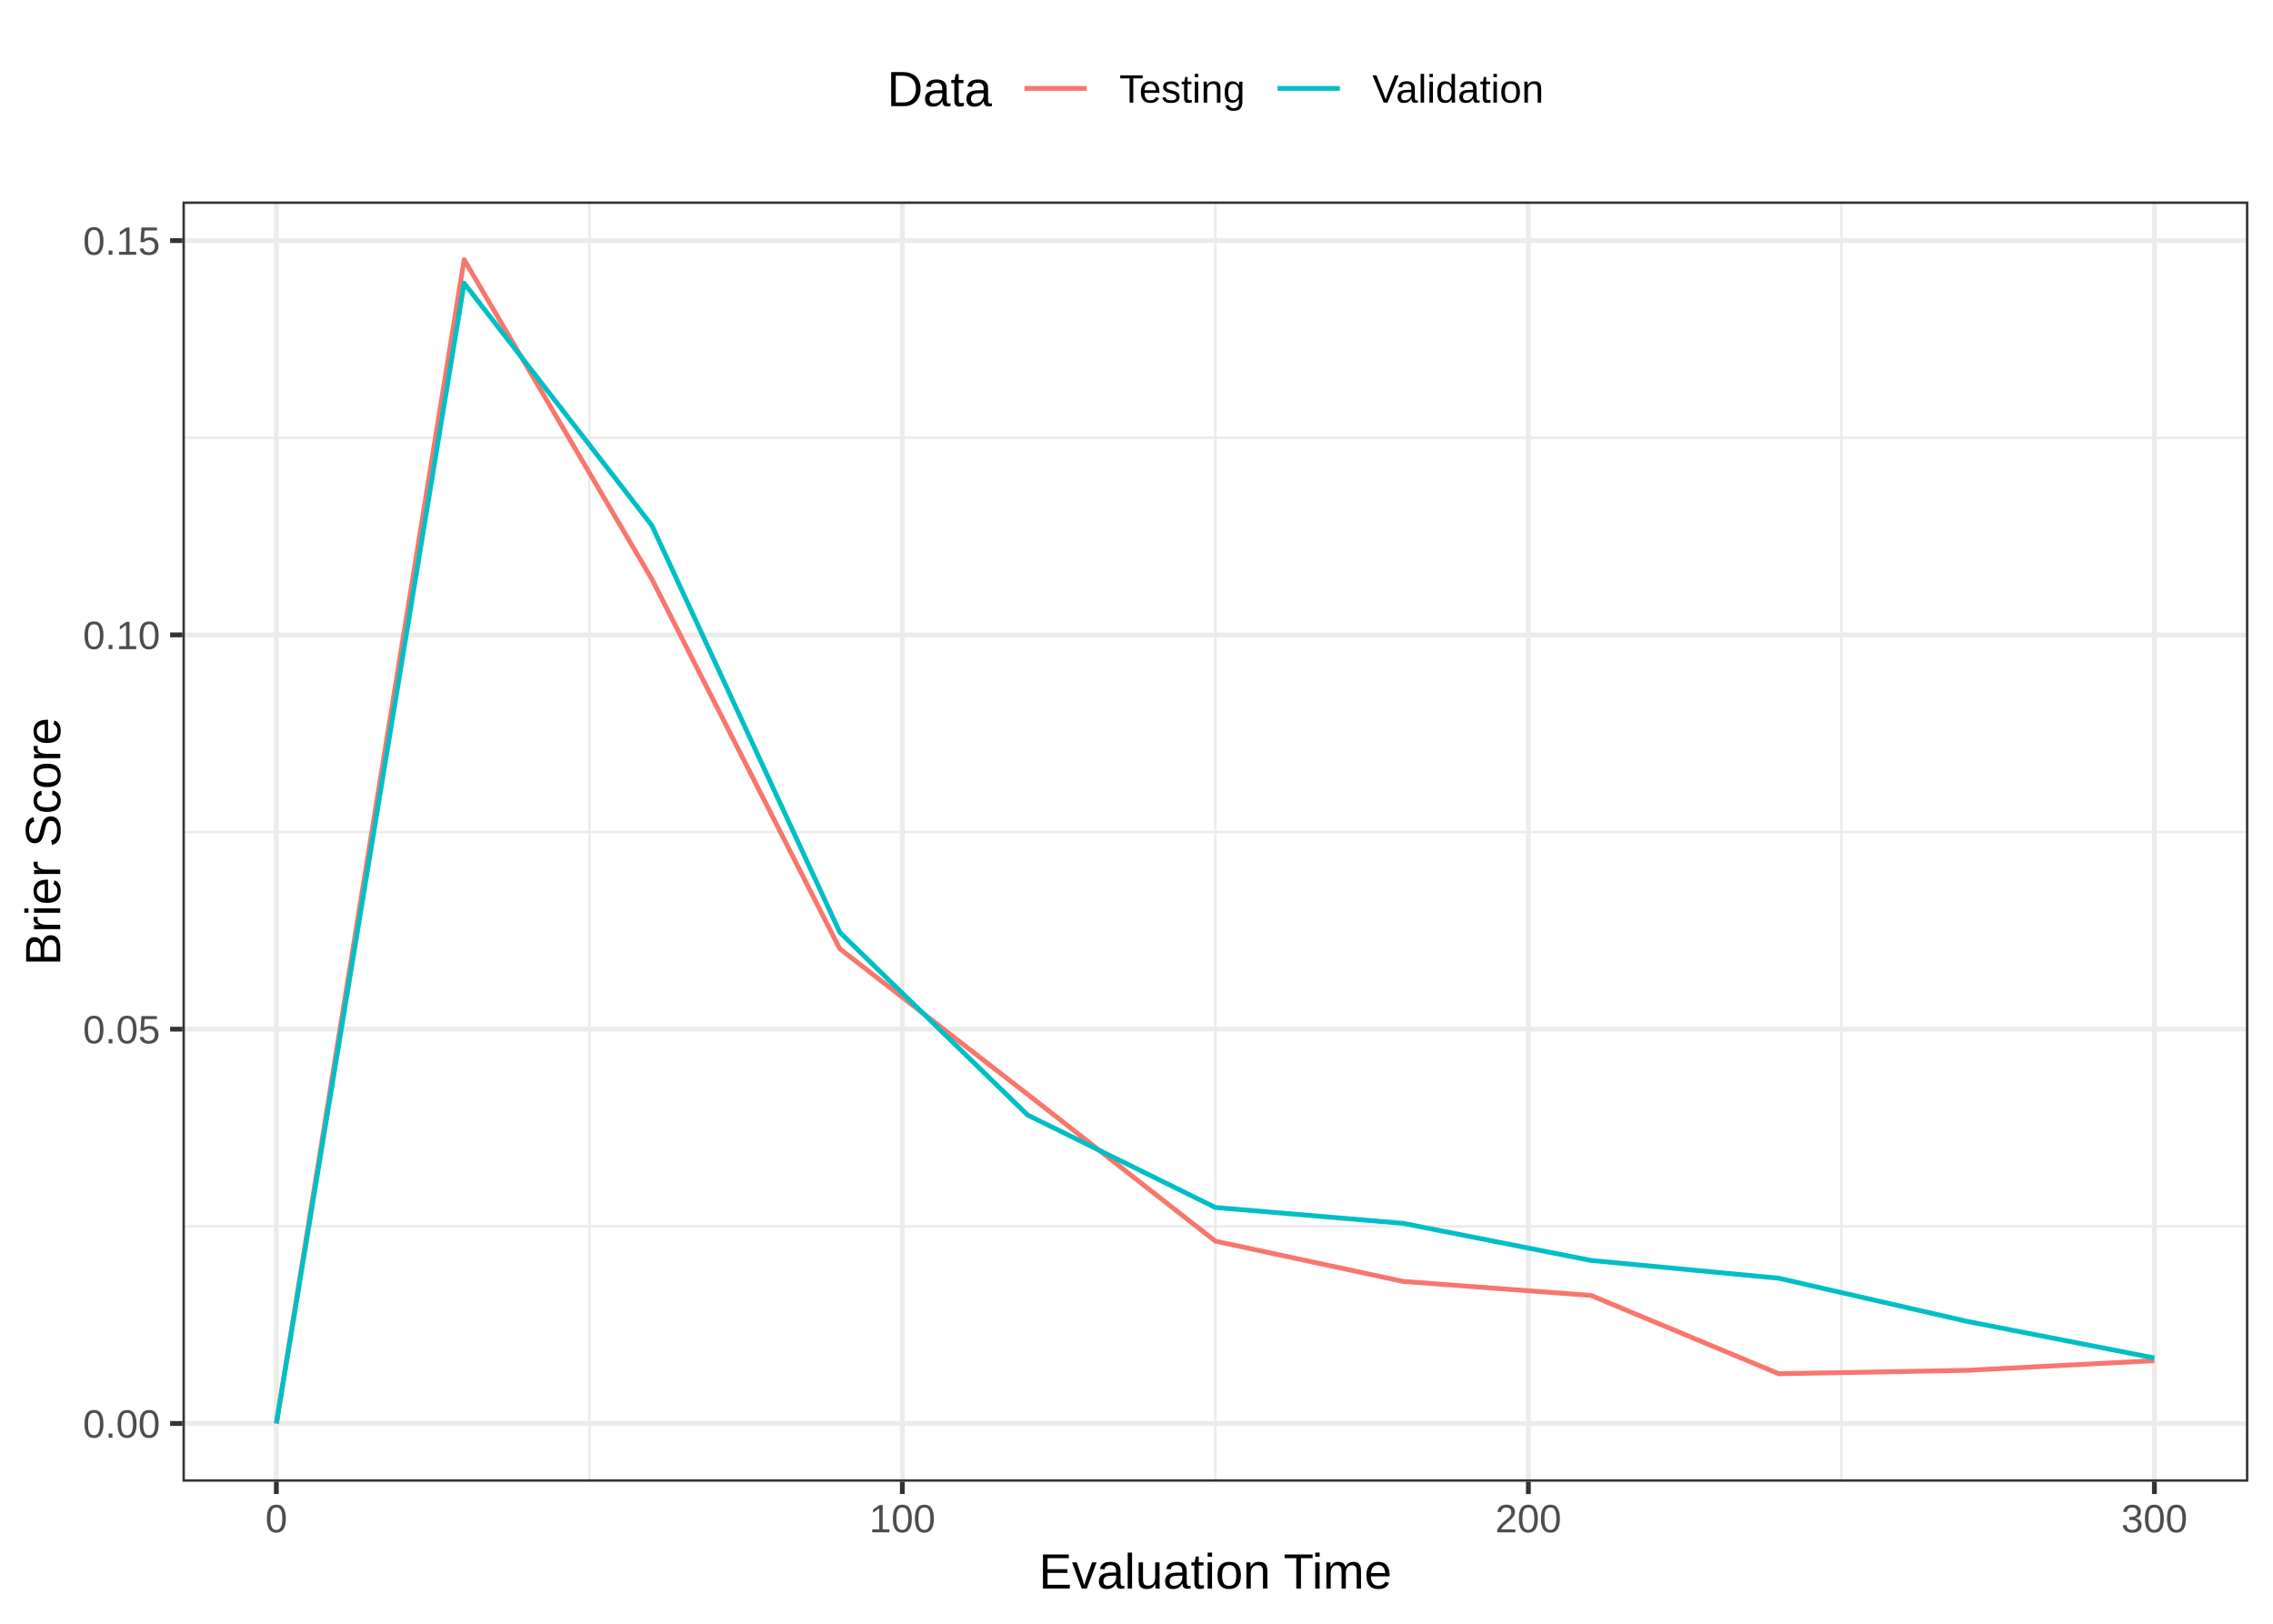
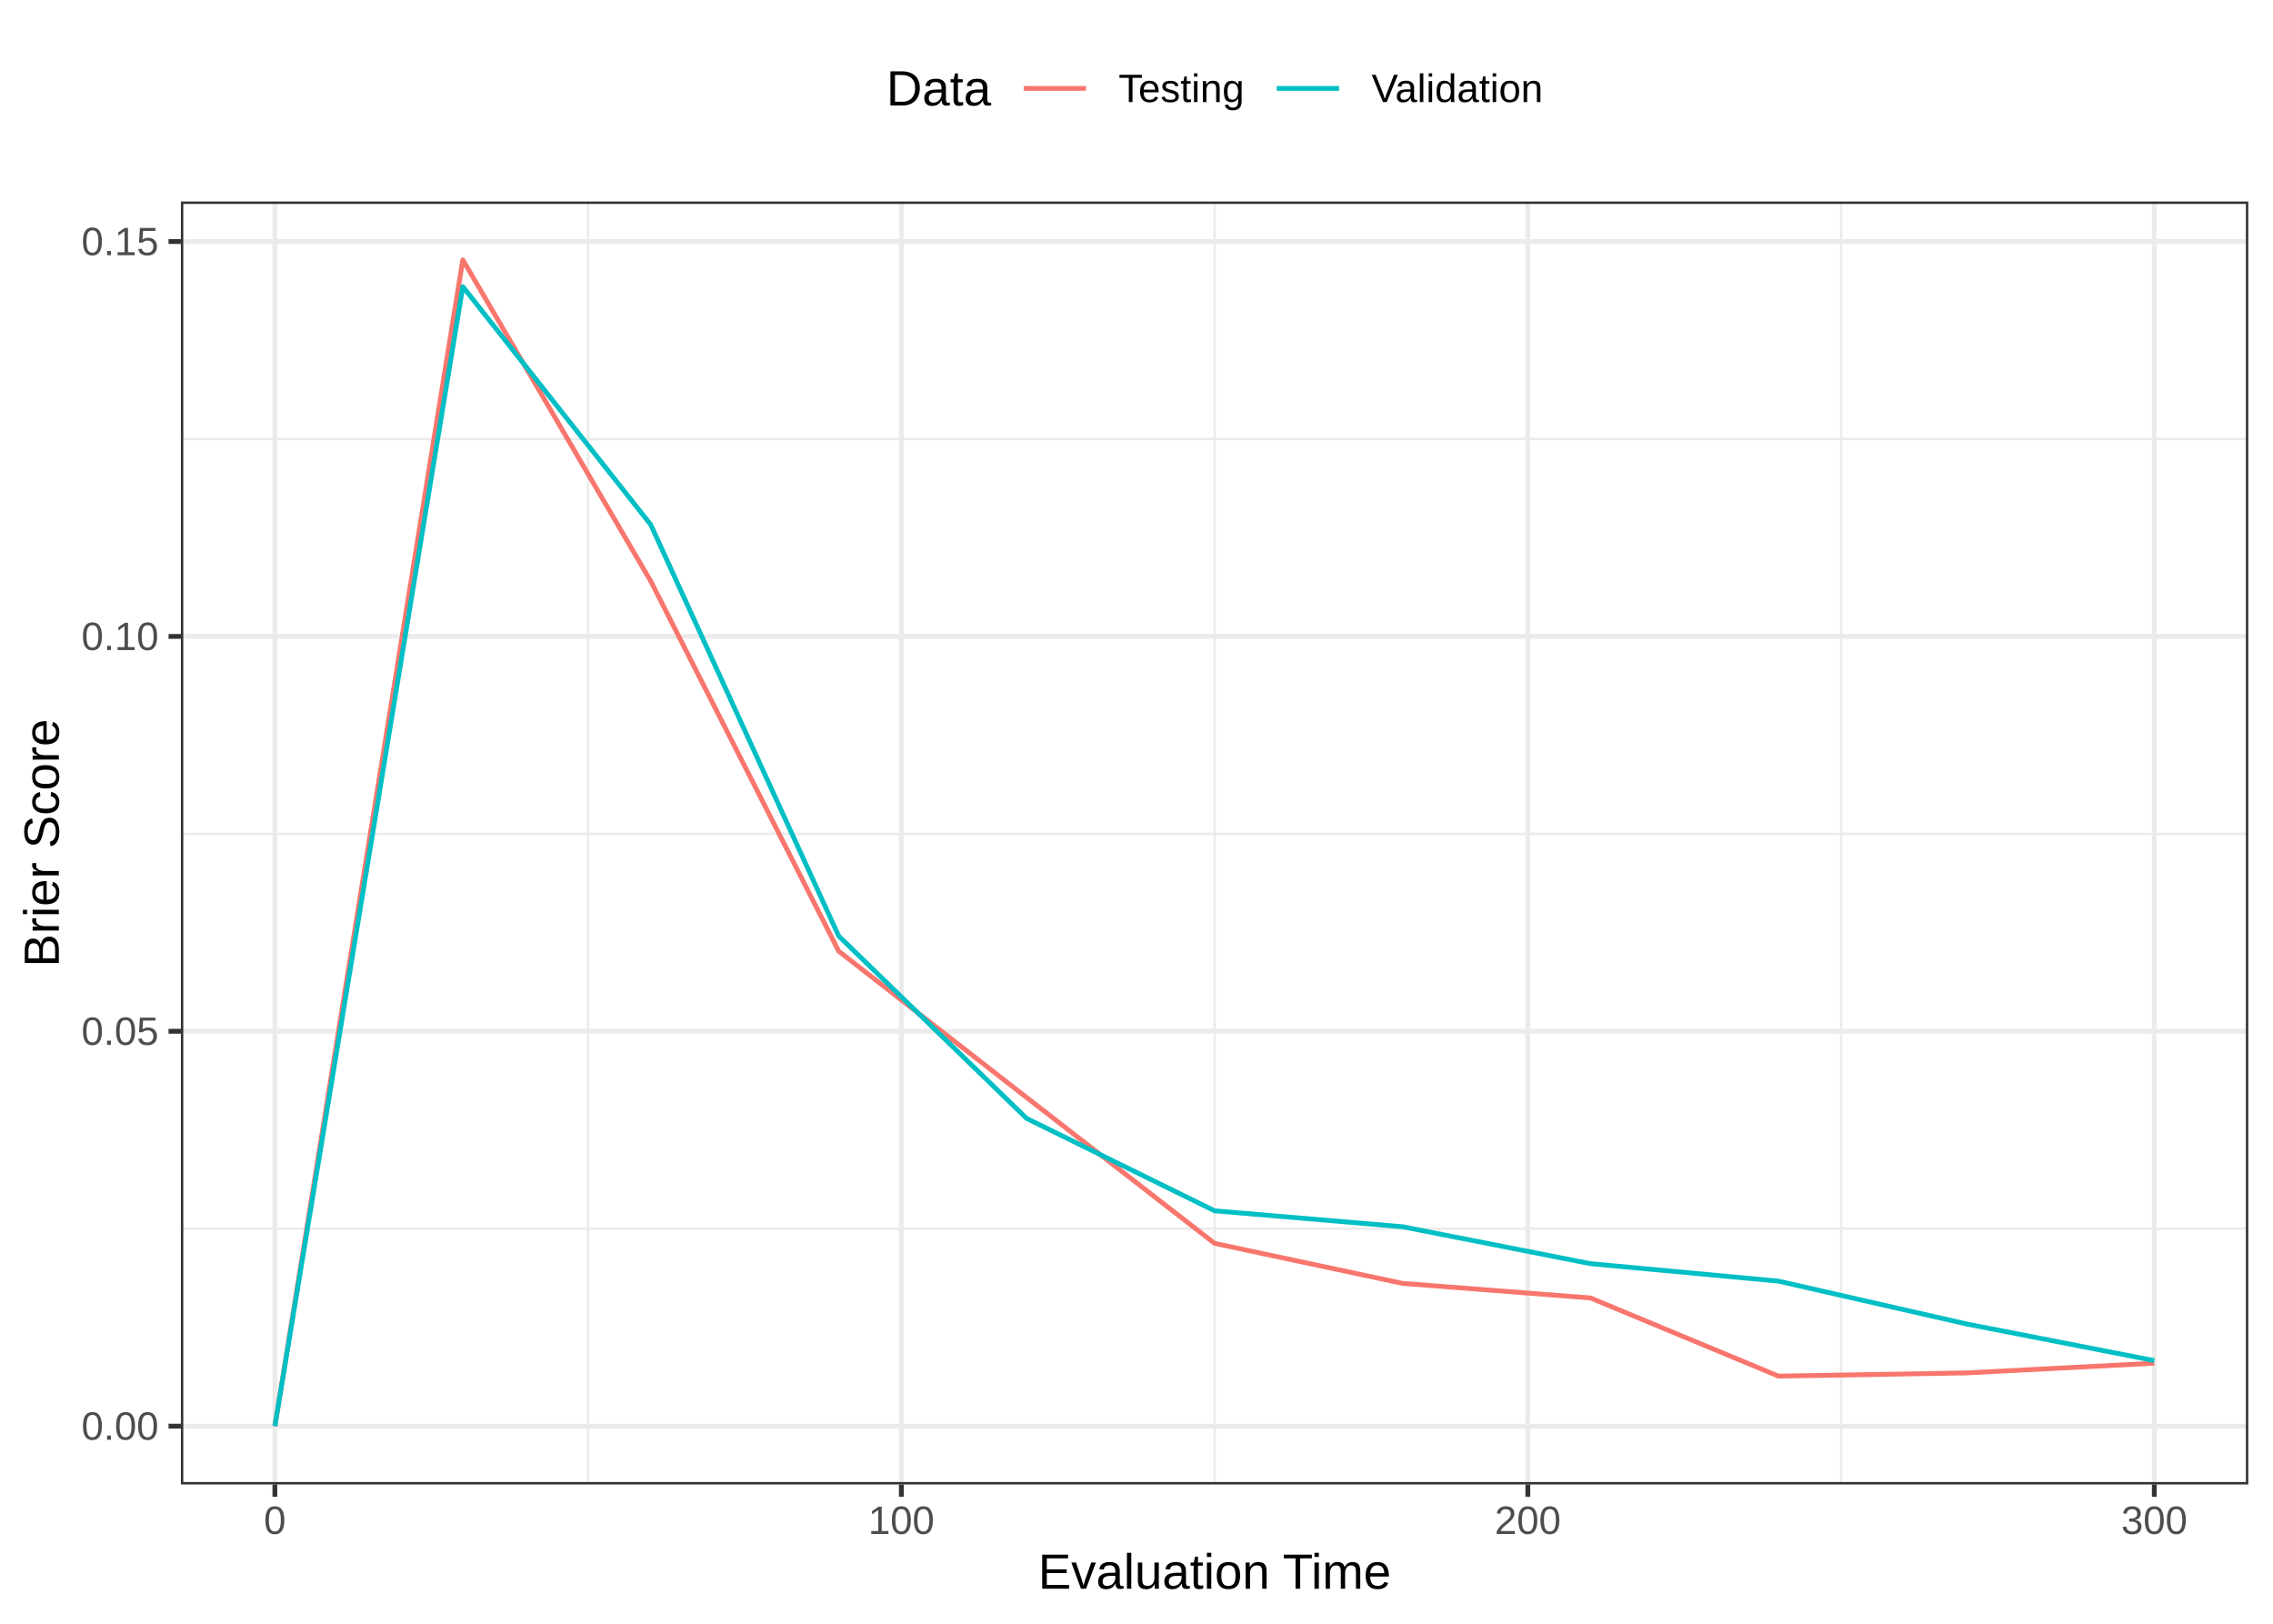
<svg xmlns="http://www.w3.org/2000/svg" width="504.00pt" height="360.00pt" viewBox="0 0 504.00 360.00">
  <g class="svglite">
    <defs>
      <style type="text/css">
    .svglite line, .svglite polyline, .svglite polygon, .svglite path, .svglite rect, .svglite circle {
      fill: none;
      stroke: #000000;
      stroke-linecap: round;
      stroke-linejoin: round;
      stroke-miterlimit: 10.00;
    }
    .svglite text {
      white-space: pre;
    }
    .svglite g.glyphgroup path {
      fill: inherit;
      stroke: none;
    }
  </style>
    </defs>
    <rect width="100%" height="100%" style="stroke: none; fill: none;" />
    <defs>
      <clipPath id="cpMC4wMHw1MDQuMDB8MC4wMHwzNjAuMDA=">
        <rect x="0.00" y="0.00" width="504.00" height="360.00" />
      </clipPath>
    </defs>
    <g clip-path="url(#cpMC4wMHw1MDQuMDB8MC4wMHwzNjAuMDA=)">
-       <rect x="0.00" y="0.00" width="504.00" height="360.00" style="stroke-width: 1.07; stroke: #FFFFFF; fill: #FFFFFF;" />
+       <rect x="0" y="0.00" width="504.00" height="360.00" style="stroke-width: 1.07; stroke: #FFFFFF; fill: #FFFFFF;" />
    </g>
    <defs>
-       <clipPath id="cpNDAuNDZ8NDk4LjUyfDQ0LjY4fDMyOC41MA==">
-         <rect x="40.46" y="44.68" width="458.07" height="283.83" />
+       <clipPath id="cpNDAuMTF8NDk4LjUyfDQ0LjY4fDMyOS4xMg==">
+         <rect x="40.11" y="44.68" width="458.41" height="284.44" />
      </clipPath>
    </defs>
-     <g clip-path="url(#cpNDAuNDZ8NDk4LjUyfDQ0LjY4fDMyOC41MA==)">
-       <rect x="40.46" y="44.68" width="458.07" height="283.83" style="stroke-width: 1.07; stroke: none; fill: #FFFFFF;" />
-       <polyline points="40.46,271.89 498.52,271.89 " style="stroke-width: 0.53; stroke: #EBEBEB; stroke-linecap: butt;" />
-       <polyline points="40.46,184.47 498.52,184.47 " style="stroke-width: 0.53; stroke: #EBEBEB; stroke-linecap: butt;" />
-       <polyline points="40.46,97.05 498.52,97.05 " style="stroke-width: 0.53; stroke: #EBEBEB; stroke-linecap: butt;" />
-       <polyline points="130.68,328.50 130.68,44.68 " style="stroke-width: 0.53; stroke: #EBEBEB; stroke-linecap: butt;" />
-       <polyline points="269.49,328.50 269.49,44.68 " style="stroke-width: 0.53; stroke: #EBEBEB; stroke-linecap: butt;" />
-       <polyline points="408.30,328.50 408.30,44.68 " style="stroke-width: 0.53; stroke: #EBEBEB; stroke-linecap: butt;" />
-       <polyline points="40.46,315.60 498.52,315.60 " style="stroke-width: 1.07; stroke: #EBEBEB; stroke-linecap: butt;" />
-       <polyline points="40.46,228.18 498.52,228.18 " style="stroke-width: 1.07; stroke: #EBEBEB; stroke-linecap: butt;" />
-       <polyline points="40.46,140.76 498.52,140.76 " style="stroke-width: 1.07; stroke: #EBEBEB; stroke-linecap: butt;" />
-       <polyline points="40.46,53.34 498.52,53.34 " style="stroke-width: 1.07; stroke: #EBEBEB; stroke-linecap: butt;" />
-       <polyline points="61.28,328.50 61.28,44.68 " style="stroke-width: 1.07; stroke: #EBEBEB; stroke-linecap: butt;" />
-       <polyline points="200.08,328.50 200.08,44.68 " style="stroke-width: 1.07; stroke: #EBEBEB; stroke-linecap: butt;" />
-       <polyline points="338.89,328.50 338.89,44.68 " style="stroke-width: 1.07; stroke: #EBEBEB; stroke-linecap: butt;" />
-       <polyline points="477.70,328.50 477.70,44.68 " style="stroke-width: 1.07; stroke: #EBEBEB; stroke-linecap: butt;" />
-       <polyline points="61.28,315.60 102.92,57.58 144.56,128.44 186.20,210.35 227.85,242.62 269.49,275.18 311.13,284.11 352.77,287.21 394.41,304.57 436.06,303.82 477.70,301.67 " style="stroke-width: 1.07; stroke: #F8766D; stroke-linecap: butt;" />
-       <polyline points="61.28,315.60 102.92,62.79 144.56,116.53 186.20,206.69 227.85,247.21 269.49,267.71 311.13,271.23 352.77,279.45 394.41,283.40 436.06,292.94 477.70,301.08 " style="stroke-width: 1.07; stroke: #00BFC4; stroke-linecap: butt;" />
-       <rect x="40.46" y="44.68" width="458.07" height="283.83" style="stroke-width: 1.07; stroke: #333333;" />
+     <g clip-path="url(#cpNDAuMTF8NDk4LjUyfDQ0LjY4fDMyOS4xMg==)">
+       <rect x="40.11" y="44.68" width="458.41" height="284.44" style="stroke-width: 1.07; stroke: none; fill: #FFFFFF;" />
+       <polyline points="40.11,272.41 498.52,272.41 " style="stroke-width: 0.53; stroke: #EBEBEB; stroke-linecap: butt;" />
+       <polyline points="40.11,184.87 498.52,184.87 " style="stroke-width: 0.53; stroke: #EBEBEB; stroke-linecap: butt;" />
+       <polyline points="40.11,97.33 498.52,97.33 " style="stroke-width: 0.53; stroke: #EBEBEB; stroke-linecap: butt;" />
+       <polyline points="130.40,329.12 130.40,44.68 " style="stroke-width: 0.53; stroke: #EBEBEB; stroke-linecap: butt;" />
+       <polyline points="269.32,329.12 269.32,44.68 " style="stroke-width: 0.53; stroke: #EBEBEB; stroke-linecap: butt;" />
+       <polyline points="408.23,329.12 408.23,44.68 " style="stroke-width: 0.53; stroke: #EBEBEB; stroke-linecap: butt;" />
+       <polyline points="40.11,316.19 498.52,316.19 " style="stroke-width: 1.07; stroke: #EBEBEB; stroke-linecap: butt;" />
+       <polyline points="40.11,228.64 498.52,228.64 " style="stroke-width: 1.07; stroke: #EBEBEB; stroke-linecap: butt;" />
+       <polyline points="40.11,141.10 498.52,141.10 " style="stroke-width: 1.07; stroke: #EBEBEB; stroke-linecap: butt;" />
+       <polyline points="40.11,53.55 498.52,53.55 " style="stroke-width: 1.07; stroke: #EBEBEB; stroke-linecap: butt;" />
+       <polyline points="60.95,329.12 60.95,44.68 " style="stroke-width: 1.07; stroke: #EBEBEB; stroke-linecap: butt;" />
+       <polyline points="199.86,329.12 199.86,44.68 " style="stroke-width: 1.07; stroke: #EBEBEB; stroke-linecap: butt;" />
+       <polyline points="338.77,329.12 338.77,44.68 " style="stroke-width: 1.07; stroke: #EBEBEB; stroke-linecap: butt;" />
+       <polyline points="477.68,329.12 477.68,44.68 " style="stroke-width: 1.07; stroke: #EBEBEB; stroke-linecap: butt;" />
+       <polyline points="60.95,316.19 102.62,57.61 144.29,128.85 185.97,210.89 227.64,243.33 269.32,275.67 310.99,284.54 352.66,287.77 394.34,305.10 436.01,304.39 477.68,302.24 " style="stroke-width: 1.07; stroke: #F8766D; stroke-linecap: butt;" />
+       <polyline points="60.95,316.19 102.62,63.55 144.29,116.33 185.97,207.53 227.64,247.97 269.32,268.45 310.99,271.98 352.66,280.17 394.34,284.04 436.01,293.53 477.68,301.66 " style="stroke-width: 1.07; stroke: #00BFC4; stroke-linecap: butt;" />
+       <rect x="40.11" y="44.68" width="458.41" height="284.44" style="stroke-width: 1.07; stroke: #333333;" />
    </g>
    <g clip-path="url(#cpMC4wMHw1MDQuMDB8MC4wMHwzNjAuMDA=)">
-       <text x="35.52" y="318.75" text-anchor="end" style="font-size: 8.80px;fill: #4D4D4D; font-family: &quot;Arial&quot;;" textLength="17.11px" lengthAdjust="spacingAndGlyphs">0.00</text>
-       <text x="35.52" y="231.33" text-anchor="end" style="font-size: 8.80px;fill: #4D4D4D; font-family: &quot;Arial&quot;;" textLength="17.11px" lengthAdjust="spacingAndGlyphs">0.05</text>
-       <text x="35.52" y="143.91" text-anchor="end" style="font-size: 8.80px;fill: #4D4D4D; font-family: &quot;Arial&quot;;" textLength="17.11px" lengthAdjust="spacingAndGlyphs">0.10</text>
-       <text x="35.52" y="56.49" text-anchor="end" style="font-size: 8.80px;fill: #4D4D4D; font-family: &quot;Arial&quot;;" textLength="17.11px" lengthAdjust="spacingAndGlyphs">0.15</text>
-       <polyline points="37.72,315.60 40.46,315.60 " style="stroke-width: 1.07; stroke: #333333; stroke-linecap: butt;" />
-       <polyline points="37.72,228.18 40.46,228.18 " style="stroke-width: 1.07; stroke: #333333; stroke-linecap: butt;" />
-       <polyline points="37.72,140.76 40.46,140.76 " style="stroke-width: 1.07; stroke: #333333; stroke-linecap: butt;" />
-       <polyline points="37.72,53.34 40.46,53.34 " style="stroke-width: 1.07; stroke: #333333; stroke-linecap: butt;" />
-       <polyline points="61.28,331.24 61.28,328.50 " style="stroke-width: 1.07; stroke: #333333; stroke-linecap: butt;" />
-       <polyline points="200.08,331.24 200.08,328.50 " style="stroke-width: 1.07; stroke: #333333; stroke-linecap: butt;" />
-       <polyline points="338.89,331.24 338.89,328.50 " style="stroke-width: 1.07; stroke: #333333; stroke-linecap: butt;" />
-       <polyline points="477.70,331.24 477.70,328.50 " style="stroke-width: 1.07; stroke: #333333; stroke-linecap: butt;" />
-       <text x="61.28" y="339.74" text-anchor="middle" style="font-size: 8.80px;fill: #4D4D4D; font-family: &quot;Arial&quot;;" textLength="4.89px" lengthAdjust="spacingAndGlyphs">0</text>
-       <text x="200.08" y="339.74" text-anchor="middle" style="font-size: 8.80px;fill: #4D4D4D; font-family: &quot;Arial&quot;;" textLength="14.67px" lengthAdjust="spacingAndGlyphs">100</text>
-       <text x="338.89" y="339.74" text-anchor="middle" style="font-size: 8.80px;fill: #4D4D4D; font-family: &quot;Arial&quot;;" textLength="14.67px" lengthAdjust="spacingAndGlyphs">200</text>
-       <text x="477.70" y="339.74" text-anchor="middle" style="font-size: 8.80px;fill: #4D4D4D; font-family: &quot;Arial&quot;;" textLength="14.67px" lengthAdjust="spacingAndGlyphs">300</text>
-       <text x="269.49" y="352.20" text-anchor="middle" style="font-size: 11.00px; font-family: &quot;Arial&quot;;" textLength="78.30px" lengthAdjust="spacingAndGlyphs">Evaluation Time</text>
-       <text transform="translate(13.36,186.59) rotate(-90)" text-anchor="middle" style="font-size: 11.00px; font-family: &quot;Arial&quot;;" textLength="55.03px" lengthAdjust="spacingAndGlyphs">Brier Score</text>
-       <rect x="191.22" y="5.48" width="156.53" height="28.24" style="stroke-width: 1.07; stroke: none; fill: #FFFFFF;" />
-       <text x="196.70" y="23.54" style="font-size: 11.00px; font-family: &quot;Arial&quot;;" textLength="23.25px" lengthAdjust="spacingAndGlyphs">Data</text>
-       <rect x="225.43" y="10.96" width="17.28" height="17.28" style="stroke-width: 1.07; stroke: none; fill: #FFFFFF;" />
-       <line x1="227.16" y1="19.60" x2="240.98" y2="19.60" style="stroke-width: 1.07; stroke: #F8766D; stroke-linecap: butt;" />
-       <rect x="281.55" y="10.96" width="17.28" height="17.28" style="stroke-width: 1.07; stroke: none; fill: #FFFFFF;" />
-       <line x1="283.27" y1="19.60" x2="297.10" y2="19.60" style="stroke-width: 1.07; stroke: #00BFC4; stroke-linecap: butt;" />
-       <text x="248.19" y="22.75" style="font-size: 8.80px; font-family: &quot;Arial&quot;;" textLength="27.88px" lengthAdjust="spacingAndGlyphs">Testing</text>
-       <text x="304.30" y="22.75" style="font-size: 8.80px; font-family: &quot;Arial&quot;;" textLength="37.97px" lengthAdjust="spacingAndGlyphs">Validation</text>
+       <text x="35.18" y="319.21" text-anchor="end" style="font-size: 8.80px;fill: #4D4D4D; font-family: &quot;Liberation Sans&quot;;" textLength="17.11px" lengthAdjust="spacingAndGlyphs">0.00</text>
+       <text x="35.18" y="231.67" text-anchor="end" style="font-size: 8.80px;fill: #4D4D4D; font-family: &quot;Liberation Sans&quot;;" textLength="17.11px" lengthAdjust="spacingAndGlyphs">0.05</text>
+       <text x="35.18" y="144.13" text-anchor="end" style="font-size: 8.80px;fill: #4D4D4D; font-family: &quot;Liberation Sans&quot;;" textLength="17.11px" lengthAdjust="spacingAndGlyphs">0.10</text>
+       <text x="35.18" y="56.58" text-anchor="end" style="font-size: 8.80px;fill: #4D4D4D; font-family: &quot;Liberation Sans&quot;;" textLength="17.11px" lengthAdjust="spacingAndGlyphs">0.15</text>
+       <polyline points="37.37,316.19 40.11,316.19 " style="stroke-width: 1.07; stroke: #333333; stroke-linecap: butt;" />
+       <polyline points="37.37,228.64 40.11,228.64 " style="stroke-width: 1.07; stroke: #333333; stroke-linecap: butt;" />
+       <polyline points="37.37,141.10 40.11,141.10 " style="stroke-width: 1.07; stroke: #333333; stroke-linecap: butt;" />
+       <polyline points="37.37,53.55 40.11,53.55 " style="stroke-width: 1.07; stroke: #333333; stroke-linecap: butt;" />
+       <polyline points="60.95,331.86 60.95,329.12 " style="stroke-width: 1.07; stroke: #333333; stroke-linecap: butt;" />
+       <polyline points="199.86,331.86 199.86,329.12 " style="stroke-width: 1.07; stroke: #333333; stroke-linecap: butt;" />
+       <polyline points="338.77,331.86 338.77,329.12 " style="stroke-width: 1.07; stroke: #333333; stroke-linecap: butt;" />
+       <polyline points="477.68,331.86 477.68,329.12 " style="stroke-width: 1.07; stroke: #333333; stroke-linecap: butt;" />
+       <text x="60.95" y="340.10" text-anchor="middle" style="font-size: 8.80px;fill: #4D4D4D; font-family: &quot;Liberation Sans&quot;;" textLength="4.89px" lengthAdjust="spacingAndGlyphs">0</text>
+       <text x="199.86" y="340.10" text-anchor="middle" style="font-size: 8.80px;fill: #4D4D4D; font-family: &quot;Liberation Sans&quot;;" textLength="14.67px" lengthAdjust="spacingAndGlyphs">100</text>
+       <text x="338.77" y="340.10" text-anchor="middle" style="font-size: 8.80px;fill: #4D4D4D; font-family: &quot;Liberation Sans&quot;;" textLength="14.67px" lengthAdjust="spacingAndGlyphs">200</text>
+       <text x="477.68" y="340.10" text-anchor="middle" style="font-size: 8.80px;fill: #4D4D4D; font-family: &quot;Liberation Sans&quot;;" textLength="14.67px" lengthAdjust="spacingAndGlyphs">300</text>
+       <text x="269.32" y="352.24" text-anchor="middle" style="font-size: 11.00px; font-family: &quot;Liberation Sans&quot;;" textLength="78.30px" lengthAdjust="spacingAndGlyphs">Evaluation Time</text>
+       <text transform="translate(13.05,186.90) rotate(-90)" text-anchor="middle" style="font-size: 11.00px; font-family: &quot;Liberation Sans&quot;;" textLength="55.03px" lengthAdjust="spacingAndGlyphs">Brier Score</text>
+       <rect x="191.05" y="5.48" width="156.53" height="28.24" style="stroke-width: 1.07; stroke: none; fill: #FFFFFF;" />
+       <text x="196.53" y="23.38" style="font-size: 11.00px; font-family: &quot;Liberation Sans&quot;;" textLength="23.25px" lengthAdjust="spacingAndGlyphs">Data</text>
+       <rect x="225.26" y="10.96" width="17.28" height="17.28" style="stroke-width: 1.07; stroke: none; fill: #FFFFFF;" />
+       <line x1="226.99" y1="19.60" x2="240.81" y2="19.60" style="stroke-width: 1.07; stroke: #F8766D; stroke-linecap: butt;" />
+       <rect x="281.37" y="10.96" width="17.28" height="17.28" style="stroke-width: 1.07; stroke: none; fill: #FFFFFF;" />
+       <line x1="283.10" y1="19.60" x2="296.92" y2="19.60" style="stroke-width: 1.07; stroke: #00BFC4; stroke-linecap: butt;" />
+       <text x="248.02" y="22.63" style="font-size: 8.80px; font-family: &quot;Liberation Sans&quot;;" textLength="27.88px" lengthAdjust="spacingAndGlyphs">Testing</text>
+       <text x="304.13" y="22.63" style="font-size: 8.80px; font-family: &quot;Liberation Sans&quot;;" textLength="37.97px" lengthAdjust="spacingAndGlyphs">Validation</text>
    </g>
  </g>
</svg>
